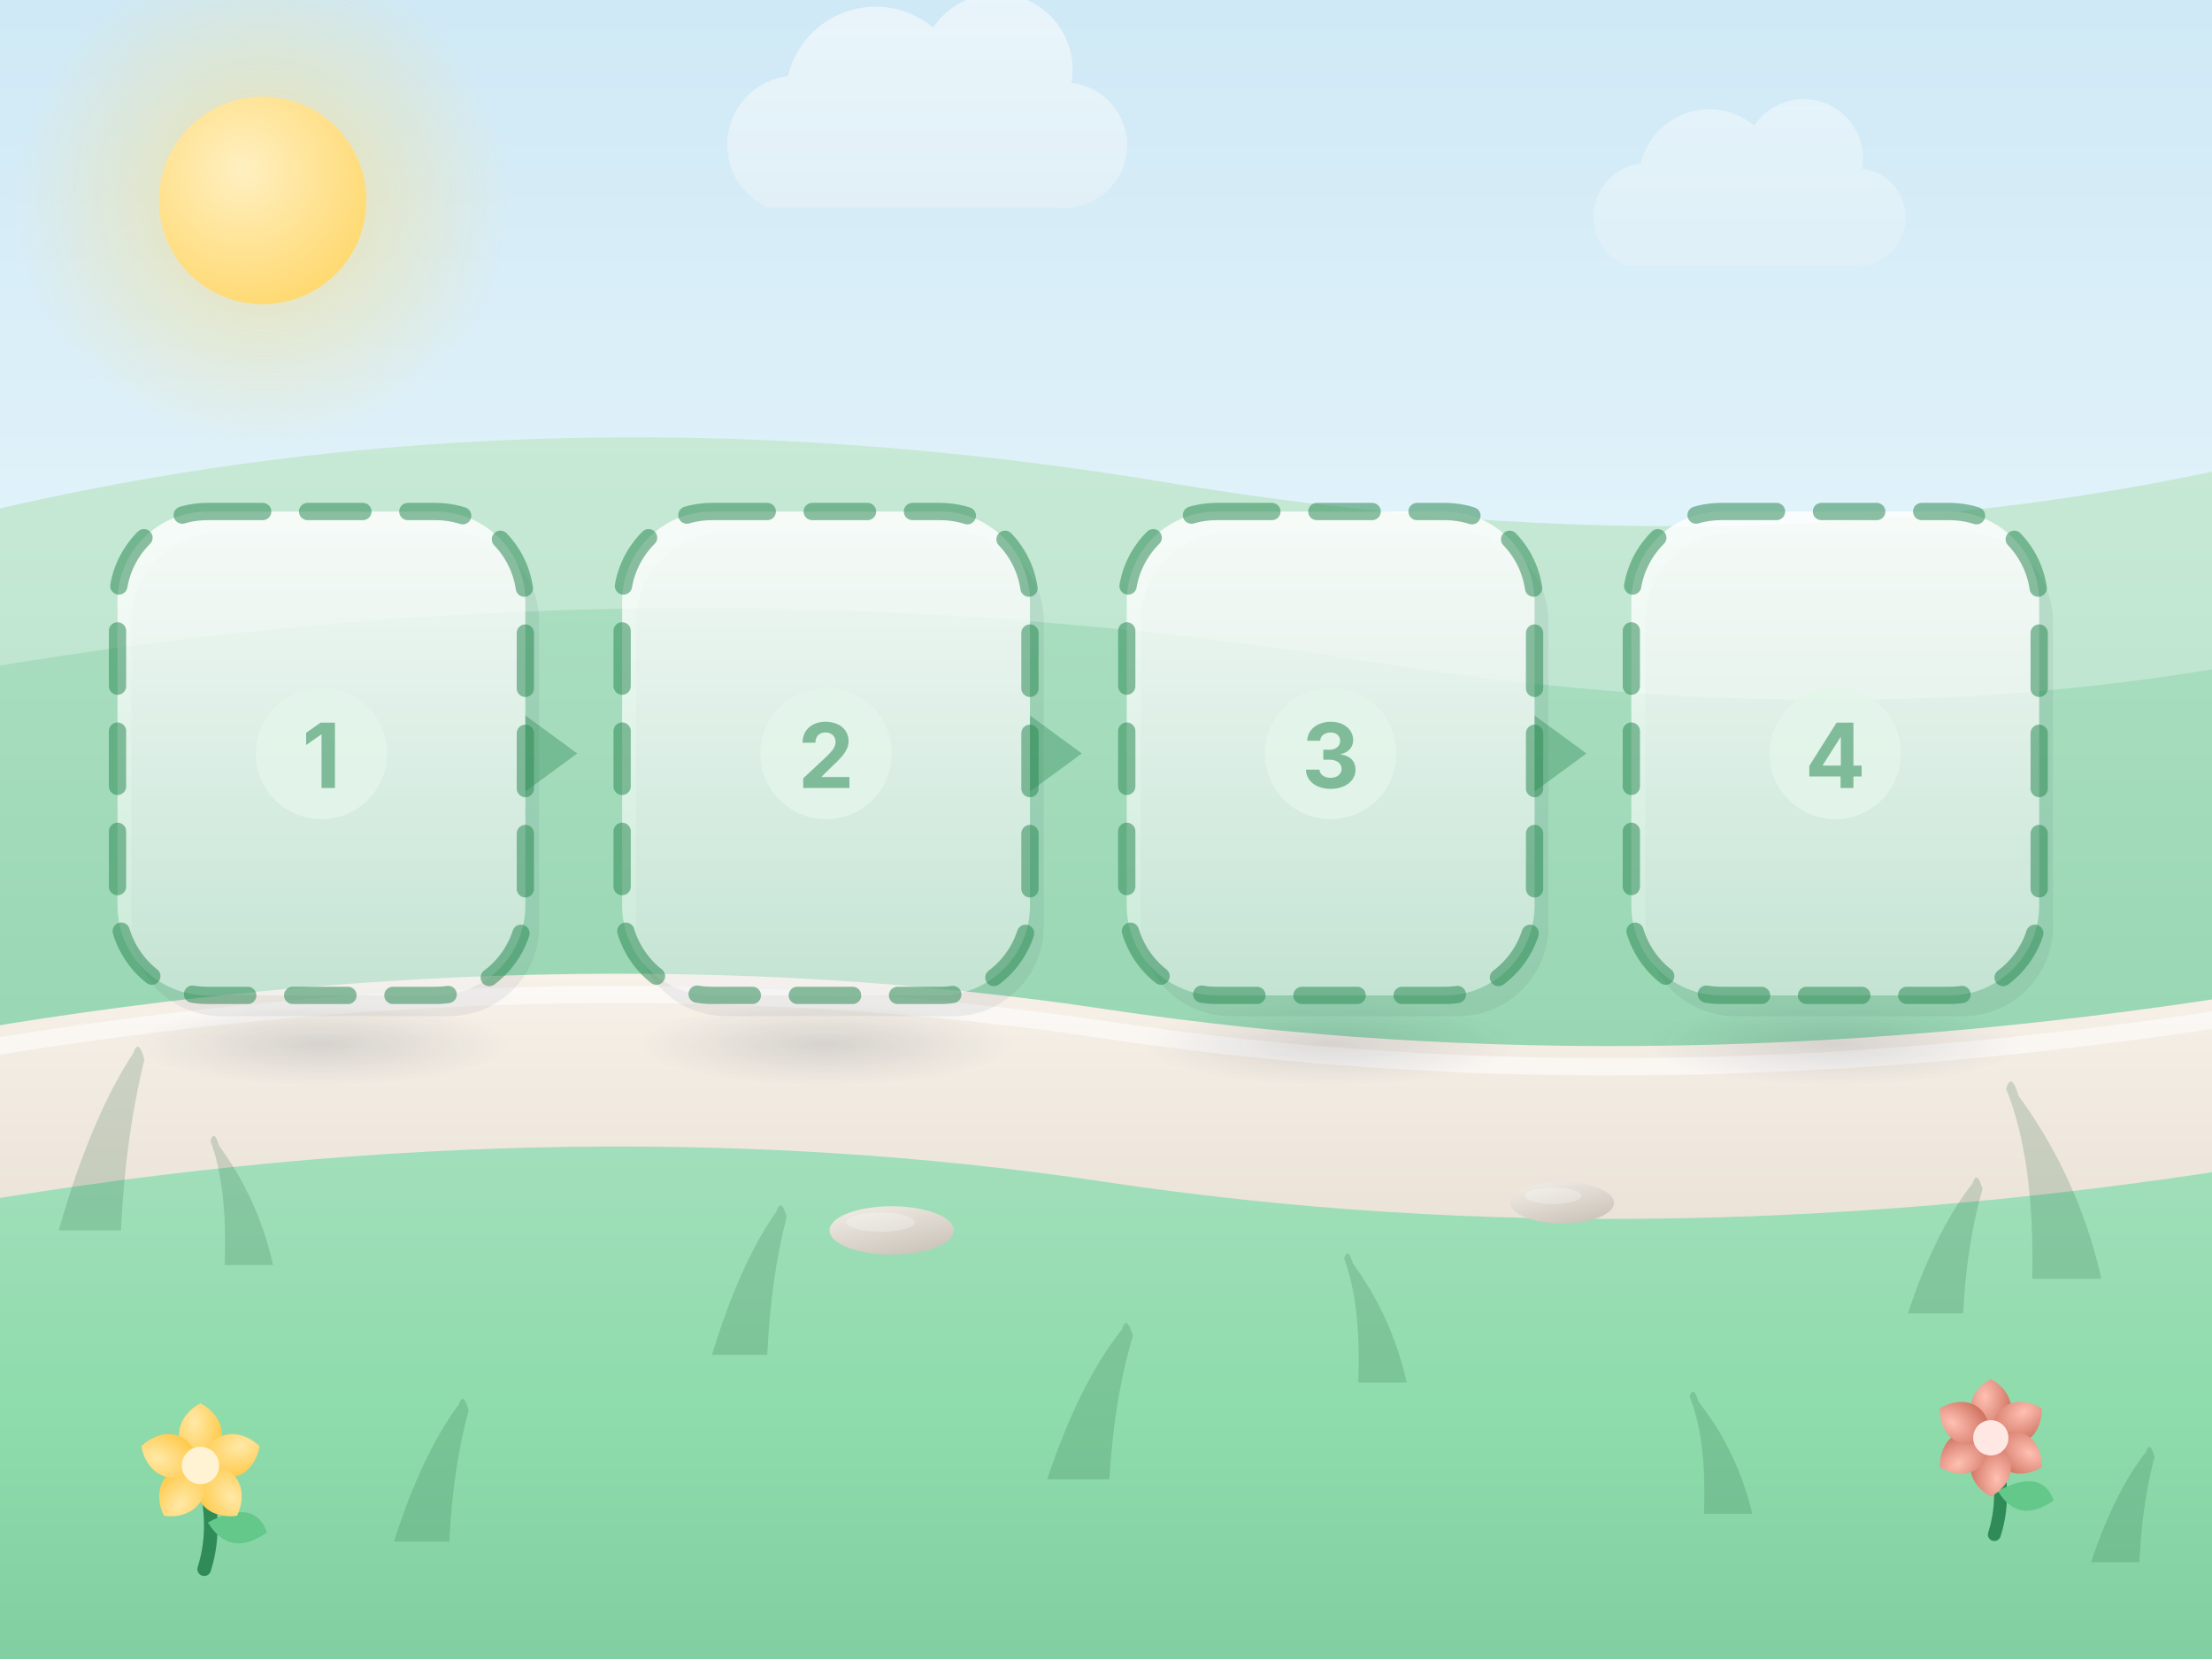
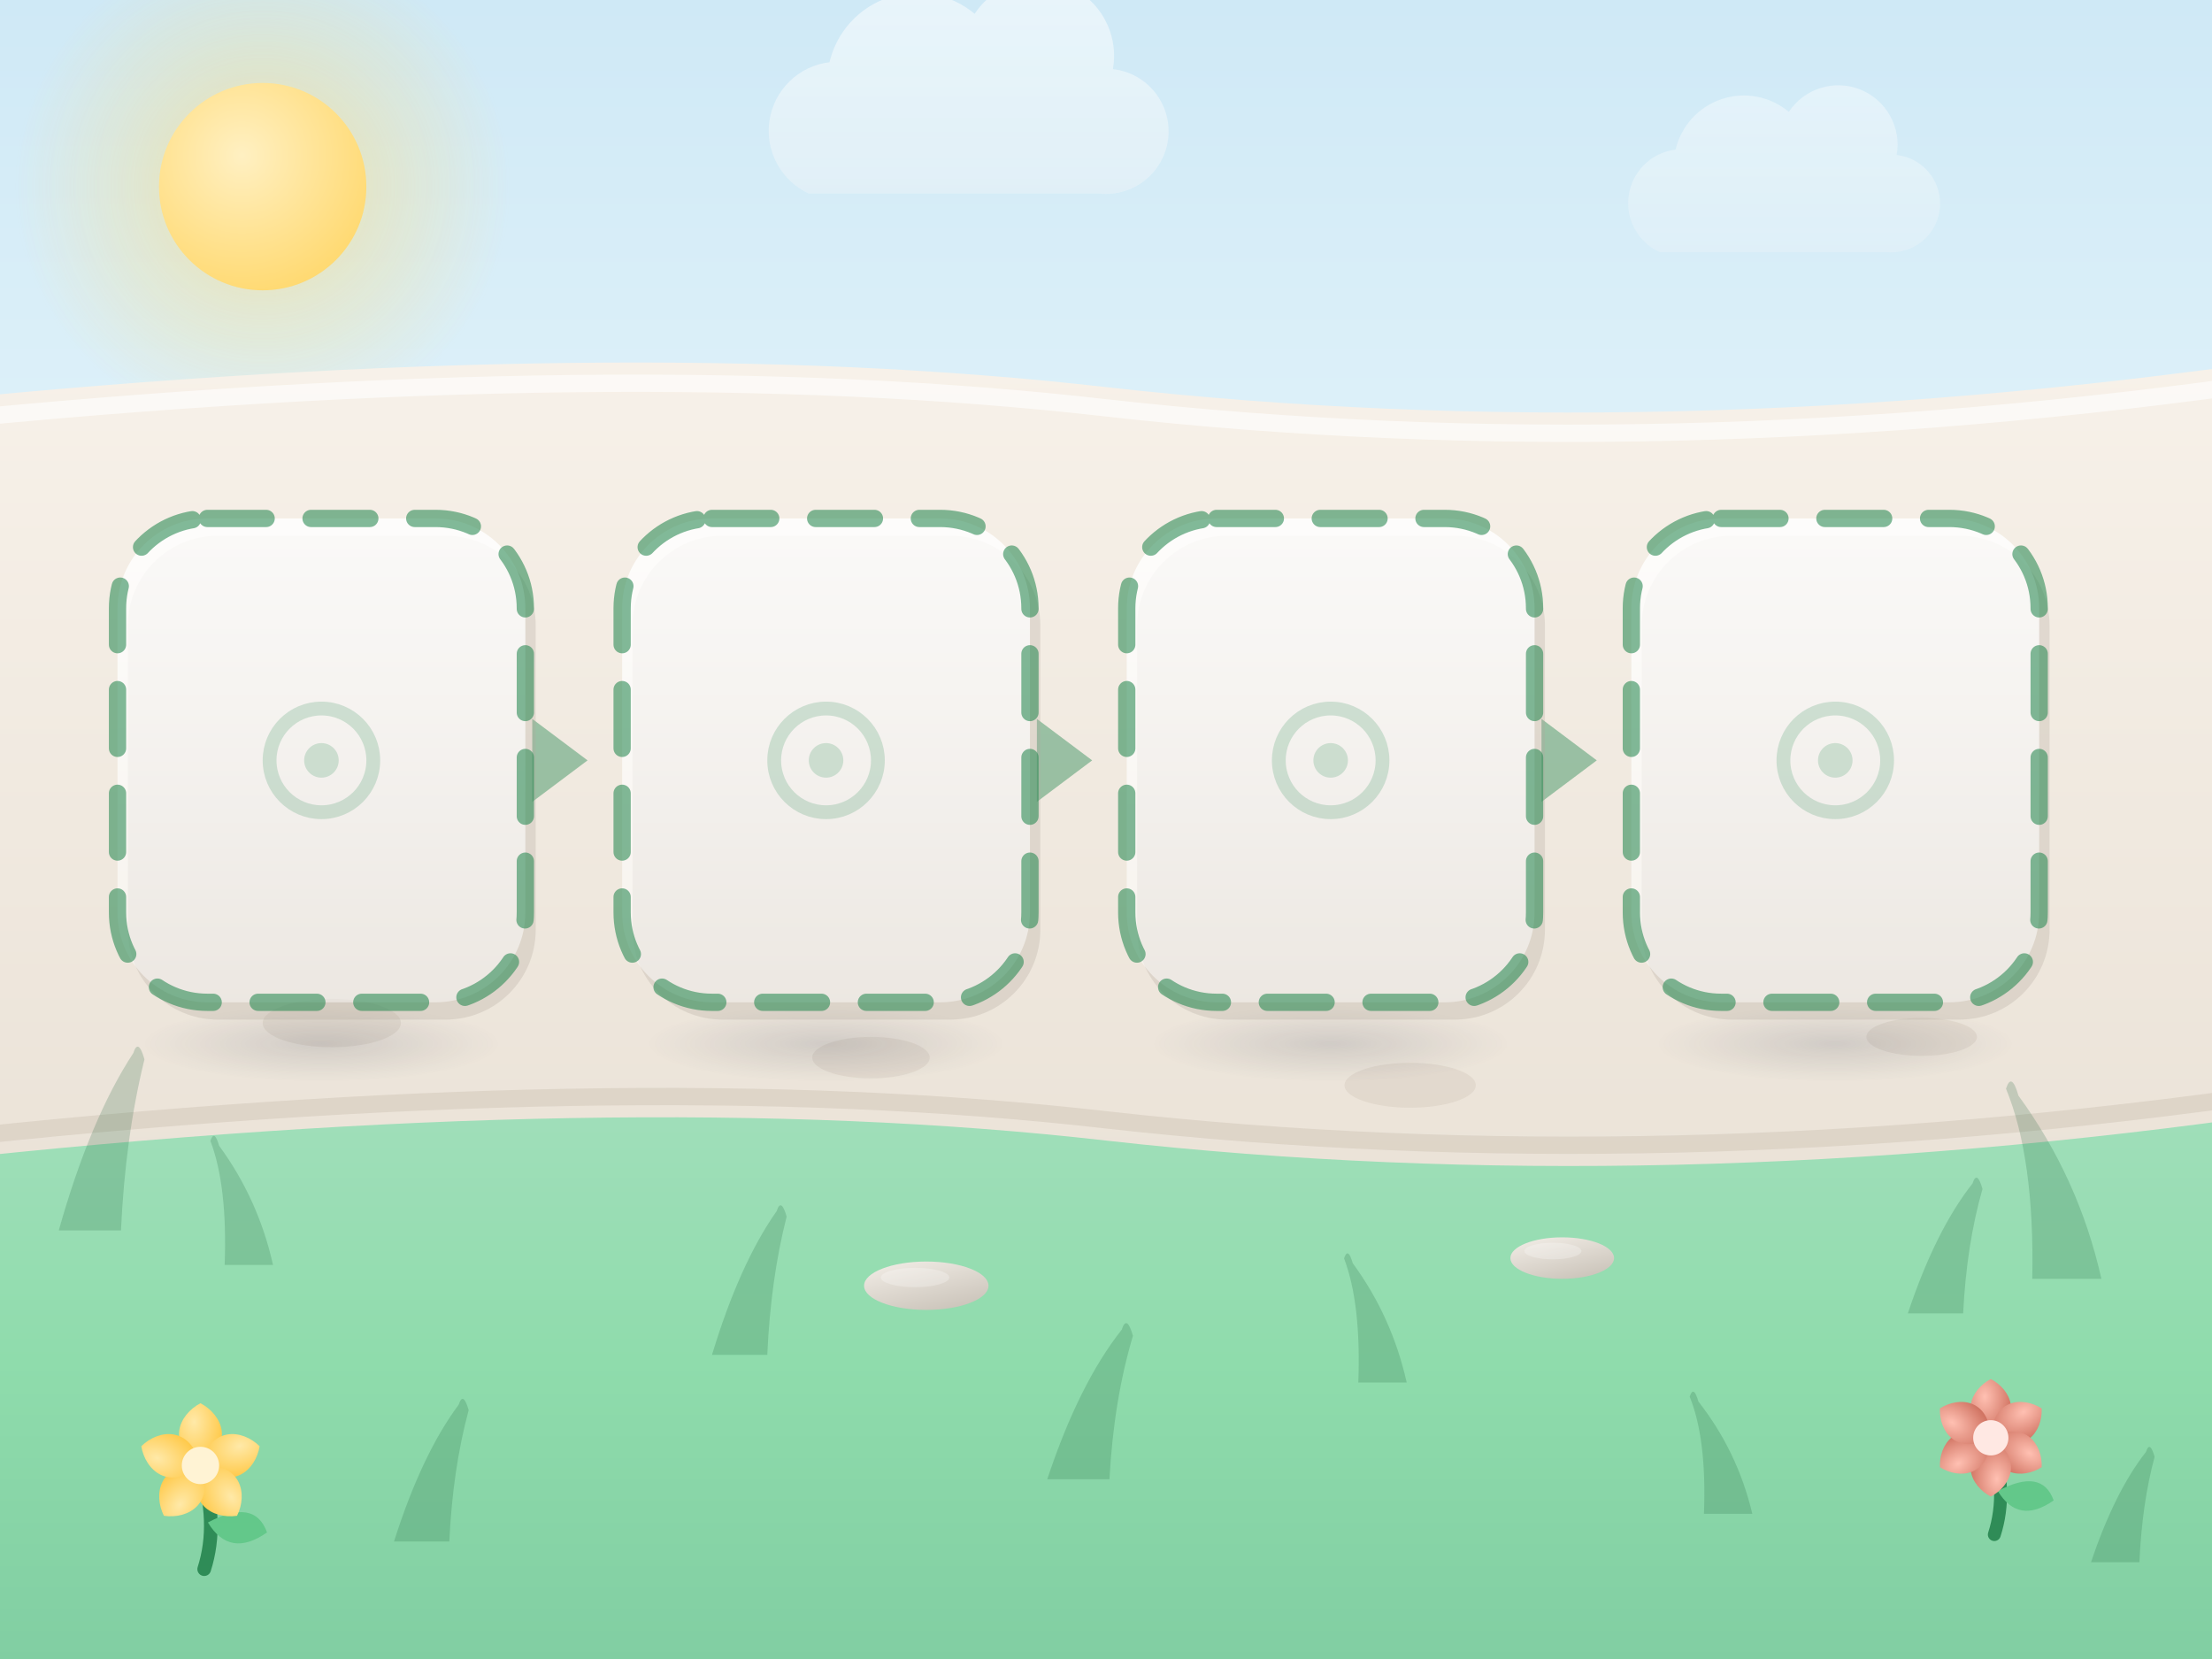
<svg xmlns="http://www.w3.org/2000/svg" viewBox="0 0 640 480" width="640" height="480">
  <defs>
    <linearGradient id="cloudFill" x1="0" y1="0" x2="0" y2="1">
      <stop offset="0" stop-color="#FFFFFF" />
      <stop offset="1" stop-color="#EAF3F8" />
    </linearGradient>
    <linearGradient id="ground" x1="0" y1="0" x2="0" y2="1">
      <stop offset="0" stop-color="#A8DFC0" />
      <stop offset="0.5" stop-color="#8FDCAC" />
      <stop offset="1" stop-color="#7ECBA0" />
    </linearGradient>
    <linearGradient id="hillFar" x1="0" y1="0" x2="0" y2="1">
      <stop offset="0" stop-color="#C7E9D6" />
      <stop offset="1" stop-color="#AEDFC4" />
    </linearGradient>
    <linearGradient id="hillMid" x1="0" y1="0" x2="0" y2="1">
      <stop offset="0" stop-color="#A9DEC0" />
      <stop offset="1" stop-color="#8CD1A9" />
    </linearGradient>
    <radialGradient id="peachBall" cx="0.35" cy="0.3" r="0.8">
      <stop offset="0" stop-color="#FFC0B2" />
      <stop offset="1" stop-color="#C96755" />
    </radialGradient>
    <linearGradient id="shoreSand" x1="0" y1="0" x2="0" y2="1">
      <stop offset="0" stop-color="#F7F1E9" />
      <stop offset="1" stop-color="#EBE3D8" />
    </linearGradient>
    <linearGradient id="skyWarm" x1="0" y1="0" x2="0" y2="1">
      <stop offset="0" stop-color="#CFE9F6" />
      <stop offset="0.42" stop-color="#E6F5FB" />
      <stop offset="0.75" stop-color="#FFF3D4" />
      <stop offset="1" stop-color="#FFF0E2" />
    </linearGradient>
    <linearGradient id="slotWell" x1="0" y1="0" x2="0" y2="1">
      <stop offset="0" stop-color="#FFFFFF" stop-opacity="0.85" />
      <stop offset="1" stop-color="#FFFFFF" stop-opacity="0.45" />
    </linearGradient>
    <radialGradient id="softShadow" cx="0.5" cy="0.5" r="0.5">
      <stop offset="0" stop-color="#243047" stop-opacity="0.14" />
      <stop offset="1" stop-color="#243047" stop-opacity="0" />
    </radialGradient>
    <linearGradient id="stoneGrad" x1="0.25" y1="0" x2="0.85" y2="1">
      <stop offset="0" stop-color="#EFEAE3" />
      <stop offset="1" stop-color="#C9C2B8" />
    </linearGradient>
    <radialGradient id="sunDisc" cx="0.4" cy="0.35" r="0.75">
      <stop offset="0" stop-color="#FFF0C2" />
      <stop offset="1" stop-color="#FFD769" />
    </radialGradient>
    <radialGradient id="sunGlow" cx="0.5" cy="0.5" r="0.5">
      <stop offset="0" stop-color="#FFD769" stop-opacity="0.95" />
      <stop offset="0.45" stop-color="#FFD769" stop-opacity="0.45" />
      <stop offset="1" stop-color="#FFD769" stop-opacity="0" />
    </radialGradient>
    <radialGradient id="yellowBall" cx="0.35" cy="0.3" r="0.8">
      <stop offset="0" stop-color="#FFE9A8" />
      <stop offset="1" stop-color="#FFC53D" />
    </radialGradient>
  </defs>
  <g id="games-pottyOrder">
    <rect x="0" y="0" width="640" height="480" fill="url(#skyWarm)" />
-     <circle cx="76" cy="58" r="72" fill="url(#sunGlow)" opacity="0.65" />
-     <circle cx="76" cy="58" r="30" fill="url(#sunDisc)" />
+     <circle cx="76" cy="54" r="72" fill="url(#sunGlow)" opacity="0.65" />
+     <circle cx="76" cy="54" r="30" fill="url(#sunDisc)" />
    <g opacity="0.55">
-       <path d="     M 222 60     a 20 20 0 0 1 6 -38     a 26 26 0 0 1 42 -14     a 22 22 0 0 1 40 16     a 18 18 0 0 1 -4 36     Z" fill="url(#cloudFill)" />
+       <path d="M 234 56     a 20 20 0 0 1 6 -38     a 26 26 0 0 1 42 -14     a 22 22 0 0 1 40 16     a 18 18 0 0 1 -4 36     Z" fill="url(#cloudFill)" />
    </g>
    <g opacity="0.4">
-       <path d="     M 470.12 76.92     a 15.6 15.6 0 0 1 4.68 -29.64     a 20.28 20.28 0 0 1 32.76 -10.92     a 17.16 17.16 0 0 1 31.2 12.48     a 14.04 14.04 0 0 1 -3.12 28.08     Z" fill="url(#cloudFill)" />
+       <path d="M 480.12 72.92     a 15.6 15.6 0 0 1 4.68 -29.64     a 20.28 20.28 0 0 1 32.76 -10.92     a 17.16 17.16 0 0 1 31.2 12.48     a 14.04 14.04 0 0 1 -3.12 28.08     Z" fill="url(#cloudFill)" />
    </g>
-     <path d="M -20 152 Q 150 108 340 140 Q 510 168 660 132 L 660 360 L -20 360 Z" fill="url(#hillFar)" />
-     <path d="M -20 196 Q 190 158 400 192 Q 540 214 660 190 L 660 400 L -20 400 Z" fill="url(#hillMid)" />
-     <path d="M -20 322 Q 200 296 420 324 Q 550 340 660 320 L 660 500 L -20 500 Z" fill="url(#ground)" />
-     <path d="M -20 300 Q 160 268 320 292 Q 480 316 660 286 L 660 336 Q 480 366 320 342 Q 160 318 -20 350 Z" fill="url(#shoreSand)" />
-     <path d="M -20 306 Q 160 274 320 298 Q 480 322 660 292" fill="none" stroke="#FFFFFF" stroke-width="5" opacity="0.55" />
+     <path d="M -20 132 Q 150 92 340 122 Q 510 148 660 114 L 660 340 L -20 340 Z" fill="url(#hillFar)" />
+     <path d="M -20 168 Q 190 134 400 166 Q 540 186 660 162 L 660 380 L -20 380 Z" fill="url(#hillMid)" />
+     <path d="M -20 300 Q 200 274 420 302 Q 550 318 660 298 L 660 500 L -20 500 Z" fill="url(#ground)" />
+     <path d="M -20 116 Q 180 96 320 112 Q 480 130 660 104 L 660 322 Q 480 348 320 330 Q 180 314 -20 336 Z" fill="url(#shoreSand)" />
+     <path d="M -20 122 Q 180 102 320 118 Q 480 136 660 110" fill="none" stroke="#FFFFFF" stroke-width="5" opacity="0.6" />
+     <path d="M -20 330 Q 180 308 320 324 Q 480 342 660 316" fill="none" stroke="#D8CEC1" stroke-width="5" opacity="0.7" />
+     <g fill="#D8CEC1" opacity="0.5">
+       <ellipse cx="96" cy="296" rx="20" ry="7" />
+       <ellipse cx="252" cy="306" rx="17" ry="6" />
+       <ellipse cx="408" cy="314" rx="19" ry="6.5" />
+       <ellipse cx="556" cy="300" rx="16" ry="5.5" />
+     </g>
+     <g fill="#2F8C57" opacity="0.45">
+       <path d="M 154 208 L 170 220 L 154 232 Z" />
+       <path d="M 300 208 L 316 220 L 300 232 Z" />
+       <path d="M 446 208 L 462 220 L 446 232 Z" />
+     </g>
    <g id="slot1">
-       <ellipse cx="93" cy="302" rx="54.28" ry="12" fill="url(#softShadow)" />
-       <rect x="38" y="154" width="118" height="140" rx="26" fill="#243047" opacity="0.07" />
-       <rect x="34" y="148" width="118" height="140" rx="26" fill="url(#slotWell)" />
-       <rect x="34" y="148" width="118" height="140" rx="26" fill="none" stroke="#2F8C57" stroke-width="5" stroke-dasharray="16 13" stroke-linecap="round" opacity="0.55" />
-       <circle cx="93" cy="218" r="19" fill="#E3F5EA" opacity="0.9" />
-       <text x="93" y="228" text-anchor="middle" font-family="-apple-system, system-ui, sans-serif" font-size="26" font-weight="700" fill="#2F8C57" opacity="0.55">1</text>
+       <ellipse cx="93" cy="302" rx="51.92" ry="11" fill="url(#softShadow)" />
+       <rect x="37" y="155" width="118" height="140" rx="26" fill="#AFA69B" opacity="0.28" />
+       <rect x="34" y="150" width="118" height="140" rx="26" fill="url(#slotWell)" />
+       <rect x="34" y="150" width="118" height="140" rx="26" fill="none" stroke="#2F8C57" stroke-width="5" stroke-dasharray="17 13" stroke-linecap="round" opacity="0.6" />
+       <circle cx="93" cy="220" r="15" fill="none" stroke="#2F8C57" stroke-width="4" opacity="0.2" />
+       <circle cx="93" cy="220" r="5" fill="#2F8C57" opacity="0.2" />
    </g>
    <g id="slot2">
-       <ellipse cx="239" cy="302" rx="54.28" ry="12" fill="url(#softShadow)" />
-       <rect x="184" y="154" width="118" height="140" rx="26" fill="#243047" opacity="0.07" />
-       <rect x="180" y="148" width="118" height="140" rx="26" fill="url(#slotWell)" />
-       <rect x="180" y="148" width="118" height="140" rx="26" fill="none" stroke="#2F8C57" stroke-width="5" stroke-dasharray="16 13" stroke-linecap="round" opacity="0.55" />
-       <circle cx="239" cy="218" r="19" fill="#E3F5EA" opacity="0.9" />
-       <text x="239" y="228" text-anchor="middle" font-family="-apple-system, system-ui, sans-serif" font-size="26" font-weight="700" fill="#2F8C57" opacity="0.55">2</text>
+       <ellipse cx="239" cy="302" rx="51.92" ry="11" fill="url(#softShadow)" />
+       <rect x="183" y="155" width="118" height="140" rx="26" fill="#AFA69B" opacity="0.28" />
+       <rect x="180" y="150" width="118" height="140" rx="26" fill="url(#slotWell)" />
+       <rect x="180" y="150" width="118" height="140" rx="26" fill="none" stroke="#2F8C57" stroke-width="5" stroke-dasharray="17 13" stroke-linecap="round" opacity="0.6" />
+       <circle cx="239" cy="220" r="15" fill="none" stroke="#2F8C57" stroke-width="4" opacity="0.2" />
+       <circle cx="239" cy="220" r="5" fill="#2F8C57" opacity="0.2" />
    </g>
    <g id="slot3">
-       <ellipse cx="385" cy="302" rx="54.28" ry="12" fill="url(#softShadow)" />
-       <rect x="330" y="154" width="118" height="140" rx="26" fill="#243047" opacity="0.07" />
-       <rect x="326" y="148" width="118" height="140" rx="26" fill="url(#slotWell)" />
-       <rect x="326" y="148" width="118" height="140" rx="26" fill="none" stroke="#2F8C57" stroke-width="5" stroke-dasharray="16 13" stroke-linecap="round" opacity="0.55" />
-       <circle cx="385" cy="218" r="19" fill="#E3F5EA" opacity="0.9" />
-       <text x="385" y="228" text-anchor="middle" font-family="-apple-system, system-ui, sans-serif" font-size="26" font-weight="700" fill="#2F8C57" opacity="0.55">3</text>
+       <ellipse cx="385" cy="302" rx="51.92" ry="11" fill="url(#softShadow)" />
+       <rect x="329" y="155" width="118" height="140" rx="26" fill="#AFA69B" opacity="0.28" />
+       <rect x="326" y="150" width="118" height="140" rx="26" fill="url(#slotWell)" />
+       <rect x="326" y="150" width="118" height="140" rx="26" fill="none" stroke="#2F8C57" stroke-width="5" stroke-dasharray="17 13" stroke-linecap="round" opacity="0.6" />
+       <circle cx="385" cy="220" r="15" fill="none" stroke="#2F8C57" stroke-width="4" opacity="0.2" />
+       <circle cx="385" cy="220" r="5" fill="#2F8C57" opacity="0.2" />
    </g>
    <g id="slot4">
-       <ellipse cx="531" cy="302" rx="54.28" ry="12" fill="url(#softShadow)" />
-       <rect x="476" y="154" width="118" height="140" rx="26" fill="#243047" opacity="0.07" />
-       <rect x="472" y="148" width="118" height="140" rx="26" fill="url(#slotWell)" />
-       <rect x="472" y="148" width="118" height="140" rx="26" fill="none" stroke="#2F8C57" stroke-width="5" stroke-dasharray="16 13" stroke-linecap="round" opacity="0.55" />
-       <circle cx="531" cy="218" r="19" fill="#E3F5EA" opacity="0.9" />
-       <text x="531" y="228" text-anchor="middle" font-family="-apple-system, system-ui, sans-serif" font-size="26" font-weight="700" fill="#2F8C57" opacity="0.55">4</text>
+       <ellipse cx="531" cy="302" rx="51.92" ry="11" fill="url(#softShadow)" />
+       <rect x="475" y="155" width="118" height="140" rx="26" fill="#AFA69B" opacity="0.28" />
+       <rect x="472" y="150" width="118" height="140" rx="26" fill="url(#slotWell)" />
+       <rect x="472" y="150" width="118" height="140" rx="26" fill="none" stroke="#2F8C57" stroke-width="5" stroke-dasharray="17 13" stroke-linecap="round" opacity="0.6" />
+       <circle cx="531" cy="220" r="15" fill="none" stroke="#2F8C57" stroke-width="4" opacity="0.2" />
+       <circle cx="531" cy="220" r="5" fill="#2F8C57" opacity="0.2" />
    </g>
-     <g fill="#2F8C57" opacity="0.4">
-       <path d="M 152 207 L 167 218 L 152 229 Z" />
-       <path d="M 298 207 L 313 218 L 298 229 Z" />
-       <path d="M 444 207 L 459 218 L 444 229 Z" />
-     </g>
-     <g fill="#1B5E39" opacity="0.18">
+     <g fill="#1B5E39" opacity="0.2">
      <path d="M 17 356     Q 26.15 323.6 38.56 304.7     Q 40 300.2 41.8 306.5     Q 36.25 329 35 356 Z" />
      <path d="M 65 366     Q 65.85 343.2 60.88 330.1     Q 62 326.6 63.4 331.5     Q 74.75 347 79 366 Z" />
      <path d="M 588 370     Q 588.7 335.2 580.4 315     Q 582 310 584 317     Q 601.5 341 608 370 Z" />
      <path d="M 552 380     Q 560 356 570.72 342.4     Q 572 338.4 573.6 344     Q 569 360 568 380 Z" />
      <path d="M 206 392     Q 214 365.6 224.72 350.4     Q 226 346.4 227.6 352     Q 223 370 222 392 Z" />
      <path d="M 393 400     Q 393.85 377.2 388.88 364.1     Q 390 360.6 391.4 365.5     Q 402.75 381 407 400 Z" />
      <path d="M 303 428     Q 312.15 400.4 324.56 384.7     Q 326 380.2 327.8 386.5     Q 322.25 405 321 428 Z" />
      <path d="M 493 438     Q 493.85 416.4 488.88 404.1     Q 490 400.6 491.4 405.5     Q 502.75 420 507 438 Z" />
      <path d="M 114 446     Q 122 420.8 132.72 406.4     Q 134 402.4 135.6 408     Q 131 425 130 446 Z" />
      <path d="M 605 452     Q 611.85 431.6 620.88 420.1     Q 622 416.6 623.4 421.5     Q 619.75 435 619 452 Z" />
    </g>
    <path d="M 58 424 q 5.4 16.5 1.08 30" fill="none" stroke="#2F8C57" stroke-width="3.96" stroke-linecap="round" />
    <path d="M 60.16 440.5 q 13.5 -7.2 17.1 2.88 q -10.8 7.56 -17.1 -2.88 Z" fill="#63C88A" />
    <g transform="translate(58 424) rotate(0)">
      <path d="M 0 0 C 10.08 -6.3 6.25 -14.76 0 -18 C -6.25 -14.76 -10.08 -6.3 0 0 Z" fill="url(#yellowBall)" />
    </g>
    <g transform="translate(58 424) rotate(72)">
      <path d="M 0 0 C 10.08 -6.3 6.25 -14.76 0 -18 C -6.25 -14.76 -10.08 -6.3 0 0 Z" fill="url(#yellowBall)" />
    </g>
    <g transform="translate(58 424) rotate(144)">
      <path d="M 0 0 C 10.08 -6.3 6.25 -14.76 0 -18 C -6.25 -14.76 -10.08 -6.3 0 0 Z" fill="url(#yellowBall)" />
    </g>
    <g transform="translate(58 424) rotate(216)">
      <path d="M 0 0 C 10.08 -6.3 6.25 -14.76 0 -18 C -6.25 -14.76 -10.08 -6.3 0 0 Z" fill="url(#yellowBall)" />
    </g>
    <g transform="translate(58 424) rotate(288)">
      <path d="M 0 0 C 10.08 -6.3 6.25 -14.76 0 -18 C -6.25 -14.76 -10.08 -6.3 0 0 Z" fill="url(#yellowBall)" />
    </g>
    <circle cx="58" cy="424" r="5.4" fill="#FFF3D4" />
    <path d="M 576 416 q 5.1 15.4 1.02 28" fill="none" stroke="#2F8C57" stroke-width="3.74" stroke-linecap="round" />
    <path d="M 578.04 431.4 q 12.75 -6.8 16.15 2.72 q -10.2 7.14 -16.15 -2.72 Z" fill="#63C88A" />
    <g transform="translate(576 416) rotate(0)">
      <path d="M 0 0 C 9.52 -5.95 5.9 -13.94 0 -17 C -5.9 -13.94 -9.52 -5.95 0 0 Z" fill="url(#peachBall)" />
    </g>
    <g transform="translate(576 416) rotate(60)">
      <path d="M 0 0 C 9.52 -5.95 5.9 -13.94 0 -17 C -5.9 -13.94 -9.52 -5.95 0 0 Z" fill="url(#peachBall)" />
    </g>
    <g transform="translate(576 416) rotate(120)">
      <path d="M 0 0 C 9.52 -5.95 5.9 -13.94 0 -17 C -5.9 -13.94 -9.52 -5.95 0 0 Z" fill="url(#peachBall)" />
    </g>
    <g transform="translate(576 416) rotate(180)">
      <path d="M 0 0 C 9.52 -5.95 5.9 -13.94 0 -17 C -5.9 -13.94 -9.52 -5.95 0 0 Z" fill="url(#peachBall)" />
    </g>
    <g transform="translate(576 416) rotate(240)">
      <path d="M 0 0 C 9.52 -5.95 5.9 -13.94 0 -17 C -5.9 -13.94 -9.52 -5.95 0 0 Z" fill="url(#peachBall)" />
    </g>
    <g transform="translate(576 416) rotate(300)">
      <path d="M 0 0 C 9.52 -5.95 5.9 -13.94 0 -17 C -5.9 -13.94 -9.52 -5.95 0 0 Z" fill="url(#peachBall)" />
    </g>
    <circle cx="576" cy="416" r="5.1" fill="#FFE8E3" />
-     <ellipse cx="258" cy="356" rx="18" ry="7" fill="url(#stoneGrad)" />
-     <ellipse cx="254.76" cy="353.62" rx="9.9" ry="2.8" fill="#FFFFFF" opacity="0.25" />
-     <ellipse cx="452" cy="348" rx="15" ry="6" fill="url(#stoneGrad)" />
-     <ellipse cx="449.3" cy="345.96" rx="8.25" ry="2.4" fill="#FFFFFF" opacity="0.25" />
+     <ellipse cx="268" cy="372" rx="18" ry="7" fill="url(#stoneGrad)" />
+     <ellipse cx="264.76" cy="369.62" rx="9.9" ry="2.8" fill="#FFFFFF" opacity="0.25" />
+     <ellipse cx="452" cy="364" rx="15" ry="6" fill="url(#stoneGrad)" />
+     <ellipse cx="449.3" cy="361.96" rx="8.25" ry="2.4" fill="#FFFFFF" opacity="0.25" />
  </g>
</svg>
